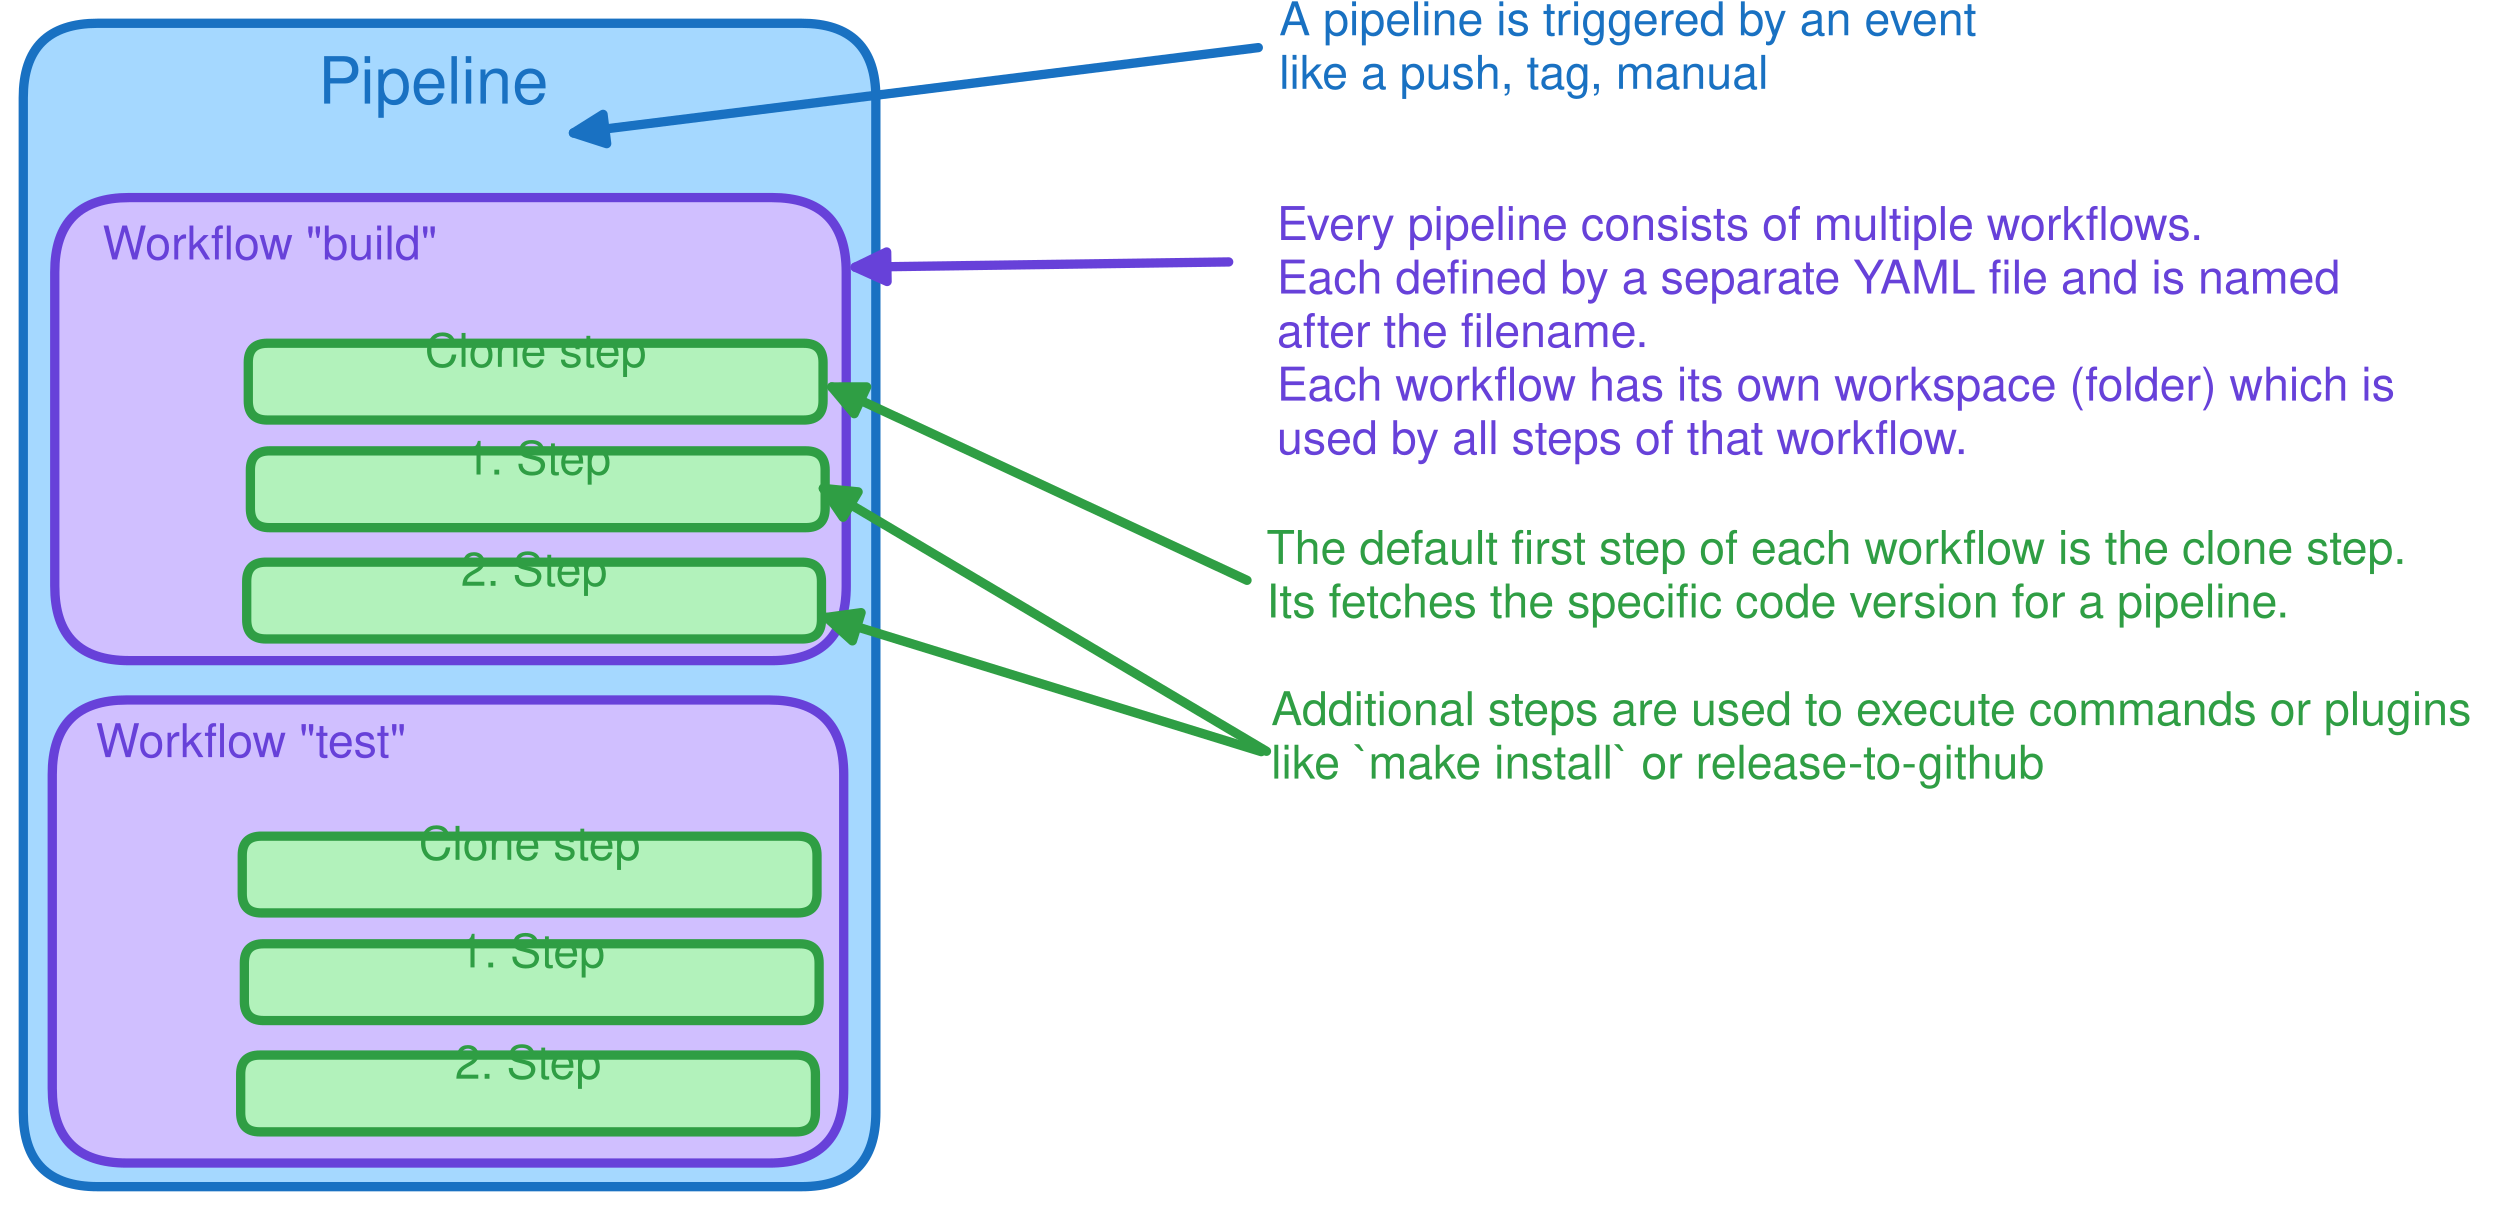
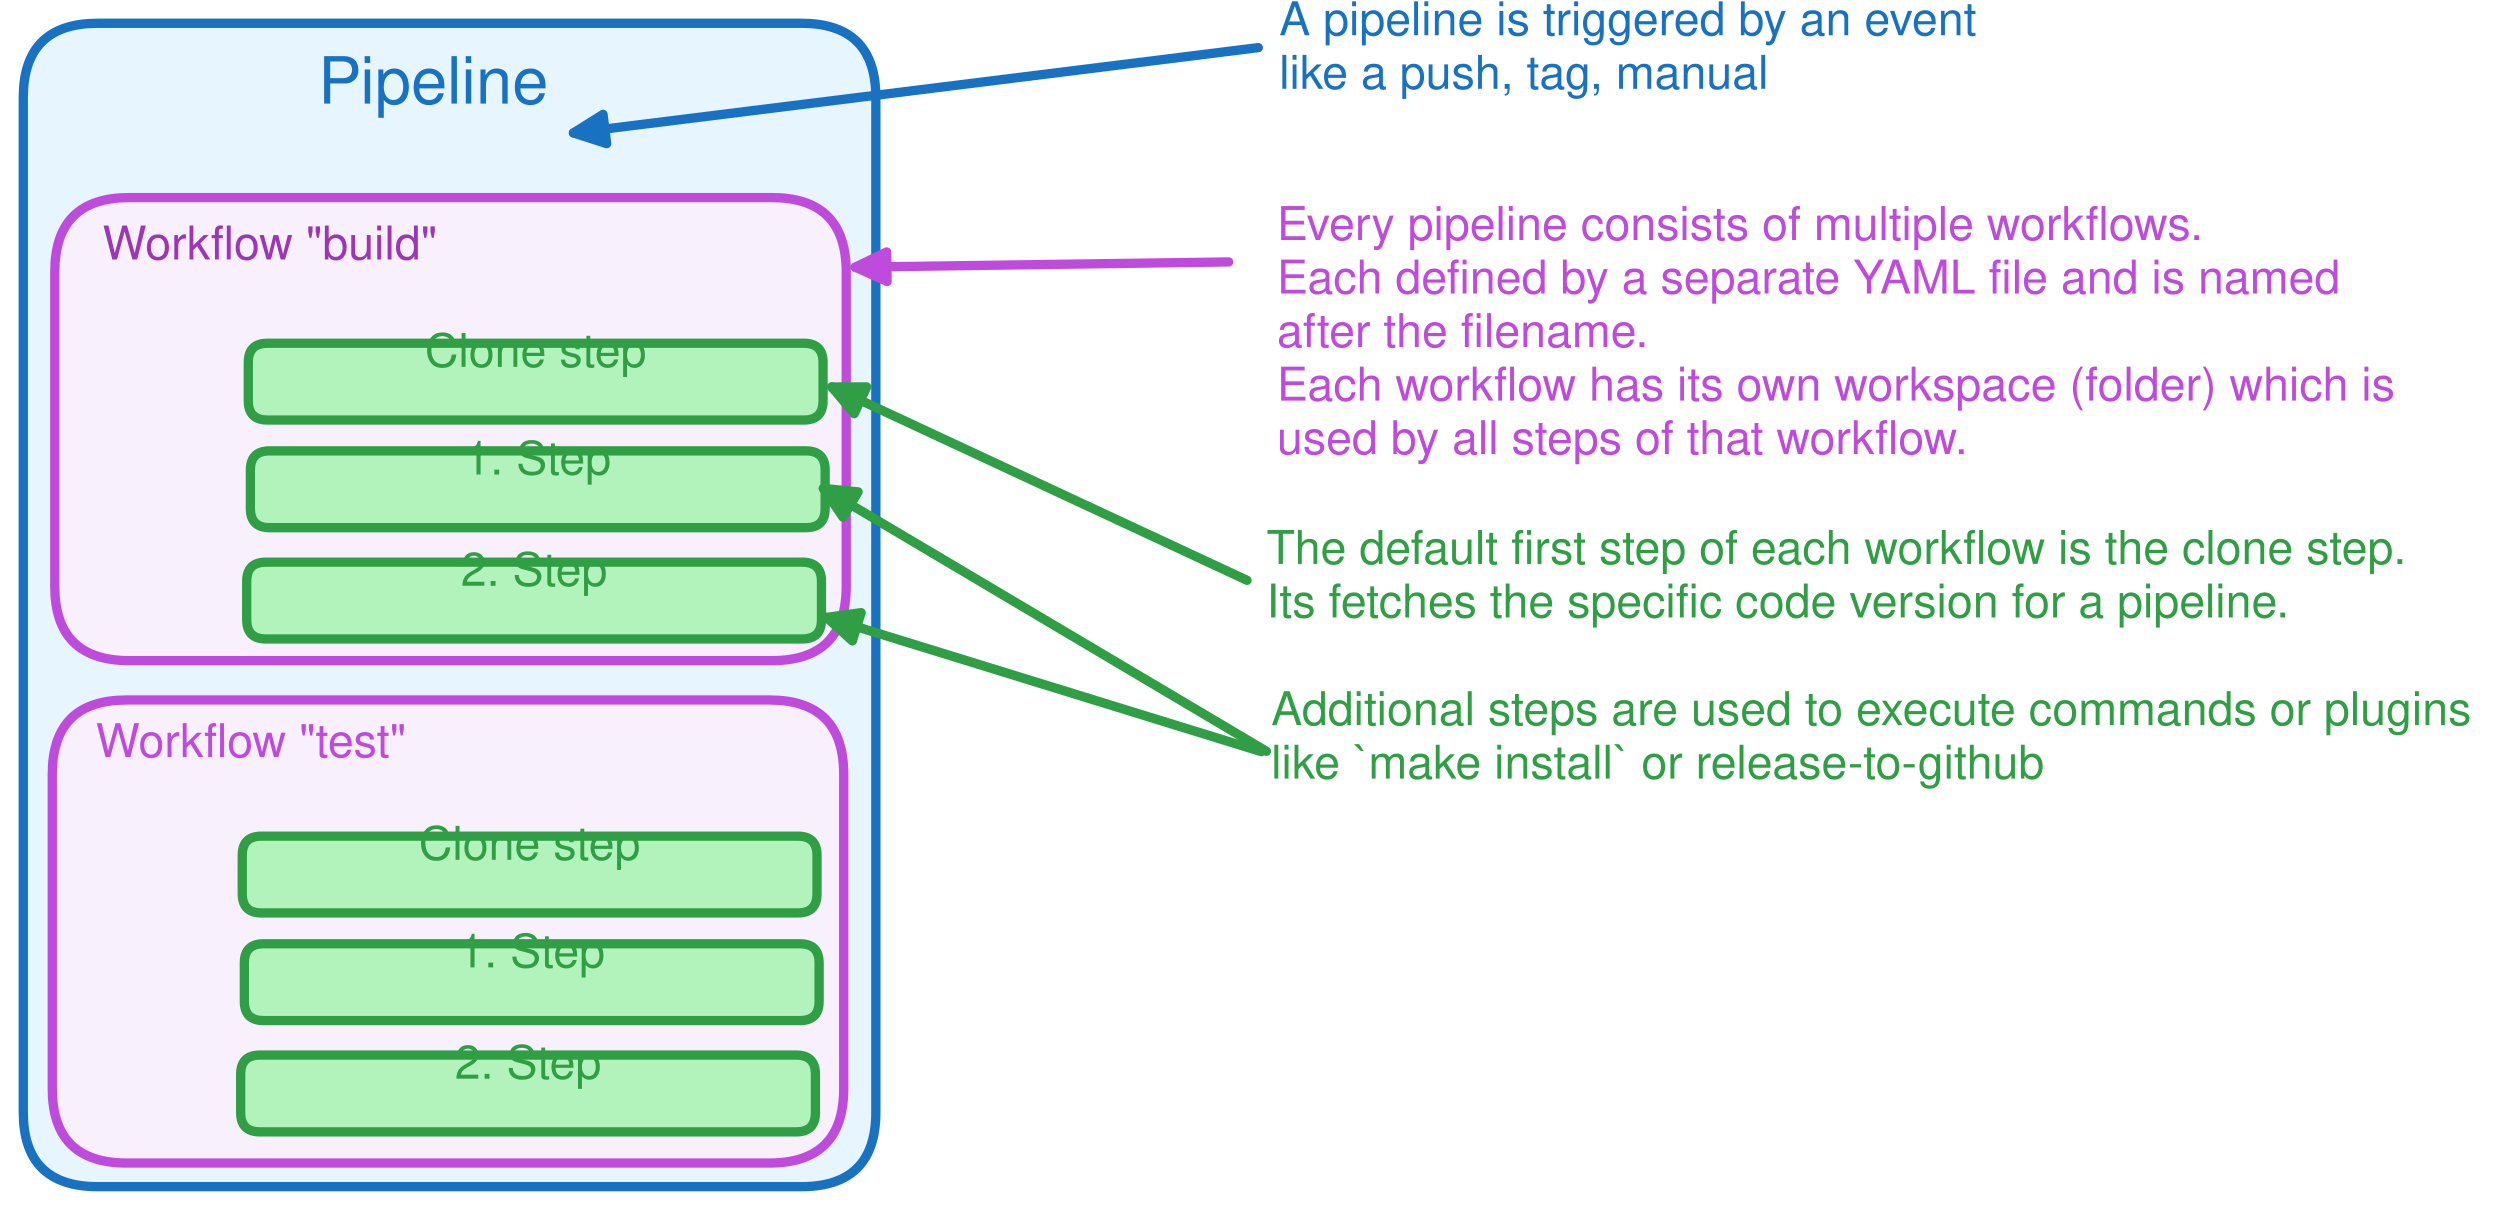
<svg xmlns="http://www.w3.org/2000/svg" version="1.1" viewBox="0 0 1074.355 519.956" width="1074.355" height="519.956">
  <defs>
    <style class="style-fonts">
      @font-face {
        font-family: "Virgil";
        src: url("https://excalidraw.com/Virgil.woff2");
      }
      @font-face {
        font-family: "Cascadia";
        src: url("https://excalidraw.com/Cascadia.woff2");
      }
    </style>
  </defs>
  <g stroke-linecap="round" transform="translate(10 10) rotate(0 183.1968 249.978)">
-     <path d="M32 0 L334.39 0 L341.89 0.5 L348.39 2 L353.89 4.5 L358.39 8 L361.89 12.5 L364.39 18 L365.89 24.5 L366.39 32 L366.39 467.96 L365.89 475.46 L364.39 481.96 L361.89 487.46 L358.39 491.96 L353.89 495.46 L348.39 497.96 L341.89 499.46 L334.39 499.96 L32 499.96 L24.5 499.46 L18 497.96 L12.5 495.46 L8 491.96 L4.5 487.46 L2 481.96 L0.5 475.46 L0 467.96 L0 32 L0.5 24.5 L2 18 L4.5 12.5 L8 8 L12.5 4.5 L18 2 L24.5 0.5 L32 0" stroke="none" stroke-width="0" fill="#a5d8ff" />
+     <path d="M32 0 L334.39 0 L341.89 0.5 L348.39 2 L353.89 4.5 L358.39 8 L361.89 12.5 L364.39 18 L365.89 24.5 L366.39 32 L366.39 467.96 L365.89 475.46 L364.39 481.96 L361.89 487.46 L358.39 491.96 L353.89 495.46 L348.39 497.96 L341.89 499.46 L334.39 499.96 L32 499.96 L24.5 499.46 L18 497.96 L12.5 495.46 L8 491.96 L4.5 487.46 L2 481.96 L0.5 475.46 L0 467.96 L0 32 L0.5 24.5 L2 18 L4.5 12.5 L8 8 L12.5 4.5 L18 2 L24.5 0.5 L32 0" stroke="none" stroke-width="0" fill="#e7f5ff" />
    <path d="M32 0 M32 0 C116.05 0, 200.11 0, 334.39 0 M32 0 C119.61 0, 207.21 0, 334.39 0 M334.39 0 C355.73 0, 366.39 10.67, 366.39 32 M334.39 0 C355.73 0, 366.39 10.67, 366.39 32 M366.39 32 C366.39 163.43, 366.39 294.85, 366.39 467.96 M366.39 32 C366.39 130.51, 366.39 229.02, 366.39 467.96 M366.39 467.96 C366.39 489.29, 355.73 499.96, 334.39 499.96 M366.39 467.96 C366.39 489.29, 355.73 499.96, 334.39 499.96 M334.39 499.96 C224.34 499.96, 114.29 499.96, 32 499.96 M334.39 499.96 C272.87 499.96, 211.35 499.96, 32 499.96 M32 499.96 C10.67 499.96, 0 489.29, 0 467.96 M32 499.96 C10.67 499.96, 0 489.29, 0 467.96 M0 467.96 C0 363.34, 0 258.72, 0 32 M0 467.96 C0 330.61, 0 193.26, 0 32 M0 32 C0 10.67, 10.67 0, 32 0 M0 32 C0 10.67, 10.67 0, 32 0" stroke="#1971c2" stroke-width="4" fill="none" />
  </g>
  <g transform="translate(136.3894 37.29899) rotate(0 49.81348 16.1)">
    <text x="49.813" y="0" font-family="Helvetica, Segoe UI Emoji" font-size="28px" fill="#1971c2" text-anchor="middle" style="white-space: pre;" direction="ltr" dominant-baseline="text-before-edge">Pipeline</text>
  </g>
  <g stroke-linecap="round" transform="translate(23.53672 84.90325) rotate(0 170.0611 99.5)">
-     <path d="M32 0 L308.12 0 L315.62 0.5 L322.12 2 L327.62 4.5 L332.12 8 L335.62 12.5 L338.12 18 L339.62 24.5 L340.12 32 L340.12 167 L339.62 174.5 L338.12 181 L335.62 186.5 L332.12 191 L327.62 194.5 L322.12 197 L315.62 198.5 L308.12 199 L32 199 L24.5 198.5 L18 197 L12.5 194.5 L8 191 L4.5 186.5 L2 181 L0.5 174.5 L0 167 L0.5 24.5 L2 18 L4.5 12.5 L8 8 L12.5 4.5 L18 2 L24.5 0.5 L32 0" stroke="none" stroke-width="0" fill="#d0bfff" />
-     <path d="M32 0 M32 0 C106.84 0, 181.69 0, 308.12 0 M32 0 C125.75 0, 219.51 0, 308.12 0 M308.12 0 C329.46 0, 340.12 10.67, 340.12 32 M308.12 0 C329.46 0, 340.12 10.67, 340.12 32 M340.12 32 C340.12 66.92, 340.12 101.84, 340.12 167 M340.12 32 C340.12 78.8, 340.12 125.6, 340.12 167 M340.12 167 C340.12 188.33, 329.46 199, 308.12 199 M340.12 167 C340.12 188.33, 329.46 199, 308.12 199 M308.12 199 C223.73 199, 139.33 199, 32 199 M308.12 199 C207.07 199, 106.02 199, 32 199 M32 199 C10.67 199, 0 188.33, 0 167 M32 199 C10.67 199, 0 188.33, 0 167 M0 167 C0 123.34, 0 79.67, 0 32 M0 167 C0 124.77, 0 82.55, 0 32 M0 32 C0 10.67, 10.67 0, 32 0 M0 32 C0 10.67, 10.67 0, 32 0" stroke="#6741d9" stroke-width="4" fill="none" />
+     <path d="M32 0 L308.12 0 L315.62 0.5 L322.12 2 L327.62 4.5 L332.12 8 L335.62 12.5 L338.12 18 L339.62 24.5 L340.12 32 L340.12 167 L339.62 174.5 L338.12 181 L335.62 186.5 L332.12 191 L327.62 194.5 L322.12 197 L315.62 198.5 L308.12 199 L32 199 L24.5 198.5 L18 197 L12.5 194.5 L8 191 L4.5 186.5 L2 181 L0.5 174.5 L0 167 L0.5 24.5 L2 18 L4.5 12.5 L8 8 L12.5 4.5 L18 2 L24.5 0.5 L32 0" stroke="none" stroke-width="0" fill="#f8f0fc" />
+     <path d="M32 0 M32 0 C106.84 0, 181.69 0, 308.12 0 M32 0 C125.75 0, 219.51 0, 308.12 0 M308.12 0 C329.46 0, 340.12 10.67, 340.12 32 M308.12 0 C329.46 0, 340.12 10.67, 340.12 32 M340.12 32 C340.12 66.92, 340.12 101.84, 340.12 167 M340.12 32 C340.12 78.8, 340.12 125.6, 340.12 167 M340.12 167 C340.12 188.33, 329.46 199, 308.12 199 M340.12 167 C340.12 188.33, 329.46 199, 308.12 199 M308.12 199 C223.73 199, 139.33 199, 32 199 M308.12 199 C207.07 199, 106.02 199, 32 199 M32 199 C10.67 199, 0 188.33, 0 167 M32 199 C10.67 199, 0 188.33, 0 167 M0 167 C0 123.34, 0 79.67, 0 32 M0 167 C0 124.77, 0 82.55, 0 32 M0 32 C0 10.67, 10.67 0, 32 0 M0 32 C0 10.67, 10.67 0, 32 0" stroke="#be4bdb" stroke-width="4" fill="none" />
  </g>
  <g stroke-linecap="round" transform="translate(106.6972 147.5076) rotate(0 123.5 16.5)">
    <path d="M8.25 0 L238.75 0 L242.36 0.52 L244.94 2.06 L246.48 4.64 L247 24.75 L246.48 28.36 L244.94 30.94 L242.36 32.48 L238.75 33 L8.25 33 L4.64 32.48 L2.06 30.94 L0.52 28.36 L0 24.75 L0.52 4.64 L2.06 2.06 L4.64 0.52 L8.25 0" stroke="none" stroke-width="0" fill="#b2f2bb" />
    <path d="M8.25 0 M8.25 0 C87.71 0, 167.18 0, 238.75 0 M8.25 0 C68.91 0, 129.57 0, 238.75 0 M238.75 0 C244.25 0, 247 2.75, 247 8.25 M238.75 0 C244.25 0, 247 2.75, 247 8.25 M247 8.25 C247 12.77, 247 17.28, 247 24.75 M247 8.25 C247 13.87, 247 19.48, 247 24.75 M247 24.75 C247 30.25, 244.25 33, 238.75 33 M247 24.75 C247 30.25, 244.25 33, 238.75 33 M238.75 33 C156.07 33, 73.38 33, 8.25 33 M238.75 33 C183.83 33, 128.92 33, 8.25 33 M8.25 33 C2.75 33, 0 30.25, 0 24.75 M8.25 33 C2.75 33, 0 30.25, 0 24.75 M0 24.75 C0 21.29, 0 17.84, 0 8.25 M0 24.75 C0 20.59, 0 16.43, 0 8.25 M0 8.25 C0 2.75, 2.75 0, 8.25 0 M0 8.25 C0 2.75, 2.75 0, 8.25 0" stroke="#2f9e44" stroke-width="4" fill="none" />
  </g>
  <g transform="translate(182.3896 152.5076) rotate(0 47.80762 11.5)">
    <text x="47.808" y="0" font-family="Helvetica, Segoe UI Emoji" font-size="20px" fill="#2f9e44" text-anchor="middle" style="white-space: pre;" direction="ltr" dominant-baseline="text-before-edge">Clone step</text>
  </g>
  <g stroke-linecap="round" transform="translate(107.5995 193.7581) rotate(0 123.5 16.5)">
    <path d="M8.25 0 L238.75 0 L242.36 0.52 L244.94 2.06 L246.48 4.64 L247 24.75 L246.48 28.36 L244.94 30.94 L242.36 32.48 L238.75 33 L8.25 33 L4.64 32.48 L2.06 30.94 L0.52 28.36 L0 24.75 L0.52 4.64 L2.06 2.06 L4.64 0.52 L8.25 0" stroke="none" stroke-width="0" fill="#b2f2bb" />
    <path d="M8.25 0 M8.25 0 C67.08 0, 125.91 0, 238.75 0 M8.25 0 C97.17 0, 186.08 0, 238.75 0 M238.75 0 C244.25 0, 247 2.75, 247 8.25 M238.75 0 C244.25 0, 247 2.75, 247 8.25 M247 8.25 C247 14.7, 247 21.16, 247 24.75 M247 8.25 C247 13.76, 247 19.27, 247 24.75 M247 24.75 C247 30.25, 244.25 33, 238.75 33 M247 24.75 C247 30.25, 244.25 33, 238.75 33 M238.75 33 C153.62 33, 68.49 33, 8.25 33 M238.75 33 C158.61 33, 78.48 33, 8.25 33 M8.25 33 C2.75 33, 0 30.25, 0 24.75 M8.25 33 C2.75 33, 0 30.25, 0 24.75 M0 24.75 C0 18.34, 0 11.92, 0 8.25 M0 24.75 C0 21.42, 0 18.1, 0 8.25 M0 8.25 C0 2.75, 2.75 0, 8.25 0 M0 8.25 C0 2.75, 2.75 0, 8.25 0" stroke="#2f9e44" stroke-width="4" fill="none" />
  </g>
  <g transform="translate(199.4101 198.7581) rotate(0 31.68945 11.5)">
    <text x="31.689" y="0" font-family="Helvetica, Segoe UI Emoji" font-size="20px" fill="#2f9e44" text-anchor="middle" style="white-space: pre;" direction="ltr" dominant-baseline="text-before-edge">1. Step</text>
  </g>
  <g stroke-linecap="round" transform="translate(106.0204 241.5878) rotate(0 123.5 16.5)">
    <path d="M8.25 0 L238.75 0 L242.36 0.52 L244.94 2.06 L246.48 4.64 L247 24.75 L246.48 28.36 L244.94 30.94 L242.36 32.48 L238.75 33 L8.25 33 L4.64 32.48 L2.06 30.94 L0.52 28.36 L0 24.75 L0.52 4.64 L2.06 2.06 L4.64 0.52 L8.25 0" stroke="none" stroke-width="0" fill="#b2f2bb" />
    <path d="M8.25 0 M8.25 0 C65.92 0, 123.6 0, 238.75 0 M8.25 0 C81.59 0, 154.92 0, 238.75 0 M238.75 0 C244.25 0, 247 2.75, 247 8.25 M238.75 0 C244.25 0, 247 2.75, 247 8.25 M247 8.25 C247 13.68, 247 19.12, 247 24.75 M247 8.25 C247 14.32, 247 20.39, 247 24.75 M247 24.75 C247 30.25, 244.25 33, 238.75 33 M247 24.75 C247 30.25, 244.25 33, 238.75 33 M238.75 33 C186.47 33, 134.2 33, 8.25 33 M238.75 33 C163.59 33, 88.42 33, 8.25 33 M8.25 33 C2.75 33, 0 30.25, 0 24.75 M8.25 33 C2.75 33, 0 30.25, 0 24.75 M0 24.75 C0 21.03, 0 17.32, 0 8.25 M0 24.75 C0 21.4, 0 18.04, 0 8.25 M0 8.25 C0 2.75, 2.75 0, 8.25 0 M0 8.25 C0 2.75, 2.75 0, 8.25 0" stroke="#2f9e44" stroke-width="4" fill="none" />
  </g>
  <g transform="translate(197.8309 246.5878) rotate(0 31.68945 11.5)">
    <text x="31.689" y="0" font-family="Helvetica, Segoe UI Emoji" font-size="20px" fill="#2f9e44" text-anchor="middle" style="white-space: pre;" direction="ltr" dominant-baseline="text-before-edge">2. Step</text>
  </g>
  <g stroke-linecap="round">
    <g transform="translate(246.4413 57.12117) rotate(0 147.1512 -18.32801)">
      <path d="M0 0 C49.05 -6.11, 245.25 -30.55, 294.3 -36.66 M0 0 C49.05 -6.11, 245.25 -30.55, 294.3 -36.66" stroke="#1971c2" stroke-width="4" fill="none" />
    </g>
    <g transform="translate(246.4413 57.12117) rotate(0 147.1512 -18.32801)">
      <path d="M0 0 L12.71 -7.97 L14.27 4.61 L0 0" stroke="none" stroke-width="0" fill="#1971c2" fill-rule="evenodd" />
      <path d="M0 0 C3.47 -2.18, 6.94 -4.35, 12.71 -7.97 M0 0 C2.74 -1.72, 5.48 -3.44, 12.71 -7.97 M12.71 -7.97 C13.27 -3.47, 13.83 1.02, 14.27 4.61 M12.71 -7.97 C13.11 -4.72, 13.52 -1.46, 14.27 4.61 M14.27 4.61 C11.12 3.59, 7.97 2.57, 0 0 M14.27 4.61 C10.25 3.31, 6.23 2.01, 0 0 M0 0 C0 0, 0 0, 0 0 M0 0 C0 0, 0 0, 0 0" stroke="#1971c2" stroke-width="4" fill="none" />
    </g>
  </g>
  <mask />
  <g transform="translate(549.7226 10.00003) rotate(0 150.6494 23)">
    <text x="0" y="0" font-family="Helvetica, Segoe UI Emoji" font-size="20px" fill="#1971c2" text-anchor="start" style="white-space: pre;" direction="ltr" dominant-baseline="text-before-edge">A pipeline is triggered by an event</text>
    <text x="0" y="23" font-family="Helvetica, Segoe UI Emoji" font-size="20px" fill="#1971c2" text-anchor="start" style="white-space: pre;" direction="ltr" dominant-baseline="text-before-edge">like a push, tag, manual</text>
  </g>
  <g stroke-linecap="round">
    <g transform="translate(367.5396 114.8135) rotate(0 80.2326 -1.122617)">
-       <path d="M0 0 C26.74 -0.37, 133.72 -1.87, 160.47 -2.25 M0 0 C26.74 -0.37, 133.72 -1.87, 160.47 -2.25" stroke="#6741d9" stroke-width="4" fill="none" />
+       <path d="M0 0 C26.74 -0.37, 133.72 -1.87, 160.47 -2.25 M0 0 C26.74 -0.37, 133.72 -1.87, 160.47 -2.25" stroke="#be4bdb" stroke-width="4" fill="none" />
    </g>
    <g transform="translate(367.5396 114.8135) rotate(0 80.2326 -1.122617)">
-       <path d="M0 0 L13.5 -6.53 L13.68 6.15 L0 0" stroke="none" stroke-width="0" fill="#6741d9" fill-rule="evenodd" />
-       <path d="M0 0 C4.75 -2.3, 9.51 -4.6, 13.5 -6.53 M0 0 C4.28 -2.07, 8.56 -4.14, 13.5 -6.53 M13.5 -6.53 C13.57 -1.71, 13.64 3.11, 13.68 6.15 M13.5 -6.53 C13.55 -3.08, 13.6 0.38, 13.68 6.15 M13.68 6.15 C8.56 3.85, 3.43 1.54, 0 0 M13.68 6.15 C9.71 4.36, 5.74 2.58, 0 0 M0 0 C0 0, 0 0, 0 0 M0 0 C0 0, 0 0, 0 0" stroke="#6741d9" stroke-width="4" fill="none" />
+       <path d="M0 0 L13.5 -6.53 L13.68 6.15 L0 0" stroke="none" stroke-width="0" fill="#be4bdb" fill-rule="evenodd" />
+       <path d="M0 0 C4.75 -2.3, 9.51 -4.6, 13.5 -6.53 M0 0 C4.28 -2.07, 8.56 -4.14, 13.5 -6.53 M13.5 -6.53 C13.57 -1.71, 13.64 3.11, 13.68 6.15 M13.5 -6.53 C13.55 -3.08, 13.6 0.38, 13.68 6.15 M13.68 6.15 C8.56 3.85, 3.43 1.54, 0 0 M13.68 6.15 C9.71 4.36, 5.74 2.58, 0 0 M0 0 C0 0, 0 0, 0 0 M0 0 C0 0, 0 0, 0 0" stroke="#be4bdb" stroke-width="4" fill="none" />
    </g>
  </g>
  <mask />
  <g stroke-linecap="round" transform="translate(22.4589 300.8086) rotate(0 170.0611 99.5)">
-     <path d="M32 0 L308.12 0 L315.62 0.5 L322.12 2 L327.62 4.5 L332.12 8 L335.62 12.5 L338.12 18 L339.62 24.5 L340.12 32 L340.12 167 L339.62 174.5 L338.12 181 L335.62 186.5 L332.12 191 L327.62 194.5 L322.12 197 L315.62 198.5 L308.12 199 L32 199 L24.5 198.5 L18 197 L12.5 194.5 L8 191 L4.5 186.5 L2 181 L0.5 174.5 L0 167 L0.5 24.5 L2 18 L4.5 12.5 L8 8 L12.5 4.5 L18 2 L24.5 0.5 L32 0" stroke="none" stroke-width="0" fill="#d0bfff" />
-     <path d="M32 0 M32 0 C113.67 0, 195.34 0, 308.12 0 M32 0 C91.37 0, 150.74 0, 308.12 0 M308.12 0 C329.46 0, 340.12 10.67, 340.12 32 M308.12 0 C329.46 0, 340.12 10.67, 340.12 32 M340.12 32 C340.12 70.77, 340.12 109.55, 340.12 167 M340.12 32 C340.12 69.6, 340.12 107.2, 340.12 167 M340.12 167 C340.12 188.33, 329.46 199, 308.12 199 M340.12 167 C340.12 188.33, 329.46 199, 308.12 199 M308.12 199 C241.59 199, 175.05 199, 32 199 M308.12 199 C249.74 199, 191.35 199, 32 199 M32 199 C10.67 199, 0 188.33, 0 167 M32 199 C10.67 199, 0 188.33, 0 167 M0 167 C0 137.84, 0 108.69, 0 32 M0 167 C0 130.23, 0 93.46, 0 32 M0 32 C0 10.67, 10.67 0, 32 0 M0 32 C0 10.67, 10.67 0, 32 0" stroke="#6741d9" stroke-width="4" fill="none" />
+     <path d="M32 0 L308.12 0 L315.62 0.5 L322.12 2 L327.62 4.5 L332.12 8 L335.62 12.5 L338.12 18 L339.62 24.5 L340.12 32 L340.12 167 L339.62 174.5 L338.12 181 L335.62 186.5 L332.12 191 L327.62 194.5 L322.12 197 L315.62 198.5 L308.12 199 L32 199 L24.5 198.5 L18 197 L12.5 194.5 L8 191 L4.5 186.5 L2 181 L0.5 174.5 L0 167 L0.5 24.5 L2 18 L4.5 12.5 L8 8 L12.5 4.5 L18 2 L24.5 0.5 L32 0" stroke="none" stroke-width="0" fill="#f8f0fc" />
+     <path d="M32 0 M32 0 C113.67 0, 195.34 0, 308.12 0 M32 0 C91.37 0, 150.74 0, 308.12 0 M308.12 0 C329.46 0, 340.12 10.67, 340.12 32 M308.12 0 C329.46 0, 340.12 10.67, 340.12 32 M340.12 32 C340.12 70.77, 340.12 109.55, 340.12 167 M340.12 32 C340.12 69.6, 340.12 107.2, 340.12 167 M340.12 167 C340.12 188.33, 329.46 199, 308.12 199 M340.12 167 C340.12 188.33, 329.46 199, 308.12 199 M308.12 199 C241.59 199, 175.05 199, 32 199 M308.12 199 C249.74 199, 191.35 199, 32 199 M32 199 C10.67 199, 0 188.33, 0 167 M32 199 C10.67 199, 0 188.33, 0 167 M0 167 C0 137.84, 0 108.69, 0 32 M0 167 C0 130.23, 0 93.46, 0 32 M0 32 C0 10.67, 10.67 0, 32 0 M0 32 C0 10.67, 10.67 0, 32 0" stroke="#be4bdb" stroke-width="4" fill="none" />
  </g>
  <g transform="translate(548.761 97.98879) rotate(0 240.6445 57.5)">
-     <text x="0" y="0" font-family="Helvetica, Segoe UI Emoji" font-size="20px" fill="#6741d9" text-anchor="start" style="white-space: pre;" direction="ltr" dominant-baseline="text-before-edge">Every pipeline consists of multiple workflows.</text>
-     <text x="0" y="23" font-family="Helvetica, Segoe UI Emoji" font-size="20px" fill="#6741d9" text-anchor="start" style="white-space: pre;" direction="ltr" dominant-baseline="text-before-edge">Each defined by a separate YAML file and is named </text>
-     <text x="0" y="46" font-family="Helvetica, Segoe UI Emoji" font-size="20px" fill="#6741d9" text-anchor="start" style="white-space: pre;" direction="ltr" dominant-baseline="text-before-edge">after the filename.</text>
-     <text x="0" y="69" font-family="Helvetica, Segoe UI Emoji" font-size="20px" fill="#6741d9" text-anchor="start" style="white-space: pre;" direction="ltr" dominant-baseline="text-before-edge">Each workflow has its own workspace (folder) which is</text>
-     <text x="0" y="92" font-family="Helvetica, Segoe UI Emoji" font-size="20px" fill="#6741d9" text-anchor="start" style="white-space: pre;" direction="ltr" dominant-baseline="text-before-edge">used by all steps of that workflow.</text>
+     <text x="0" y="0" font-family="Helvetica, Segoe UI Emoji" font-size="20px" fill="#be4bdb" text-anchor="start" style="white-space: pre;" direction="ltr" dominant-baseline="text-before-edge">Every pipeline consists of multiple workflows.</text>
+     <text x="0" y="23" font-family="Helvetica, Segoe UI Emoji" font-size="20px" fill="#be4bdb" text-anchor="start" style="white-space: pre;" direction="ltr" dominant-baseline="text-before-edge">Each defined by a separate YAML file and is named </text>
+     <text x="0" y="46" font-family="Helvetica, Segoe UI Emoji" font-size="20px" fill="#be4bdb" text-anchor="start" style="white-space: pre;" direction="ltr" dominant-baseline="text-before-edge">after the filename.</text>
+     <text x="0" y="69" font-family="Helvetica, Segoe UI Emoji" font-size="20px" fill="#be4bdb" text-anchor="start" style="white-space: pre;" direction="ltr" dominant-baseline="text-before-edge">Each workflow has its own workspace (folder) which is</text>
+     <text x="0" y="92" font-family="Helvetica, Segoe UI Emoji" font-size="20px" fill="#be4bdb" text-anchor="start" style="white-space: pre;" direction="ltr" dominant-baseline="text-before-edge">used by all steps of that workflow.</text>
  </g>
  <g stroke-linecap="round">
    <g transform="translate(357.4422 166.2909) rotate(0 89.22297 41.54354)">
      <path d="M0 0 C29.74 13.85, 148.7 69.24, 178.45 83.09 M0 0 C29.74 13.85, 148.7 69.24, 178.45 83.09" stroke="#2f9e44" stroke-width="4" fill="none" />
    </g>
    <g transform="translate(357.4422 166.2909) rotate(0 89.22297 41.54354)">
      <path d="M0 0 L15 -0.01 L9.65 11.49 L0 0" stroke="none" stroke-width="0" fill="#2f9e44" fill-rule="evenodd" />
      <path d="M0 0 C4.62 0, 9.24 -0.01, 15 -0.01 M0 0 C3.82 0, 7.63 0, 15 -0.01 M15 -0.01 C13.48 3.26, 11.96 6.52, 9.65 11.49 M15 -0.01 C13.21 3.84, 11.41 7.7, 9.65 11.49 M9.65 11.49 C6.62 7.88, 3.59 4.28, 0 0 M9.65 11.49 C6.02 7.17, 2.4 2.85, 0 0 M0 0 C0 0, 0 0, 0 0 M0 0 C0 0, 0 0, 0 0" stroke="#2f9e44" stroke-width="4" fill="none" />
    </g>
  </g>
  <mask />
  <g transform="translate(544.249 237.1913) rotate(0 245.6787 23)">
    <text x="0" y="0" font-family="Helvetica, Segoe UI Emoji" font-size="20px" fill="#2f9e44" text-anchor="start" style="white-space: pre;" direction="ltr" dominant-baseline="text-before-edge">The default first step of each workflow is the clone step.</text>
    <text x="0" y="23" font-family="Helvetica, Segoe UI Emoji" font-size="20px" fill="#2f9e44" text-anchor="start" style="white-space: pre;" direction="ltr" dominant-baseline="text-before-edge">Its fetches the specific code version for a pipeline.</text>
  </g>
  <g transform="translate(44.06721 106.3364) rotate(0 71.93848 11.5)">
-     <text x="0" y="0" font-family="Helvetica, Segoe UI Emoji" font-size="20px" fill="#6741d9" text-anchor="start" style="white-space: pre;" direction="ltr" dominant-baseline="text-before-edge">Workflow "build"</text>
+     <text x="0" y="0" font-family="Helvetica, Segoe UI Emoji" font-size="20px" fill="#9c36b5" text-anchor="start" style="white-space: pre;" direction="ltr" dominant-baseline="text-before-edge">Workflow "build"</text>
  </g>
  <g stroke-linecap="round" transform="translate(104.1029 359.3296) rotate(0 123.5 16.5)">
    <path d="M8.25 0 L238.75 0 L242.36 0.52 L244.94 2.06 L246.48 4.64 L247 24.75 L246.48 28.36 L244.94 30.94 L242.36 32.48 L238.75 33 L8.25 33 L4.64 32.48 L2.06 30.94 L0.52 28.36 L0 24.75 L0.52 4.64 L2.06 2.06 L4.64 0.52 L8.25 0" stroke="none" stroke-width="0" fill="#b2f2bb" />
    <path d="M8.25 0 M8.25 0 C69.61 0, 130.97 0, 238.75 0 M8.25 0 C95.5 0, 182.75 0, 238.75 0 M238.75 0 C244.25 0, 247 2.75, 247 8.25 M238.75 0 C244.25 0, 247 2.75, 247 8.25 M247 8.25 C247 14.8, 247 21.36, 247 24.75 M247 8.25 C247 13.92, 247 19.59, 247 24.75 M247 24.75 C247 30.25, 244.25 33, 238.75 33 M247 24.75 C247 30.25, 244.25 33, 238.75 33 M238.75 33 C191.57 33, 144.38 33, 8.25 33 M238.75 33 C158.72 33, 78.69 33, 8.25 33 M8.25 33 C2.75 33, 0 30.25, 0 24.75 M8.25 33 C2.75 33, 0 30.25, 0 24.75 M0 24.75 C0 18.7, 0 12.65, 0 8.25 M0 24.75 C0 20.21, 0 15.66, 0 8.25 M0 8.25 C0 2.75, 2.75 0, 8.25 0 M0 8.25 C0 2.75, 2.75 0, 8.25 0" stroke="#2f9e44" stroke-width="4" fill="none" />
  </g>
  <g transform="translate(179.7952 364.3296) rotate(0 47.80762 11.5)">
    <text x="47.808" y="0" font-family="Helvetica, Segoe UI Emoji" font-size="20px" fill="#2f9e44" text-anchor="middle" style="white-space: pre;" direction="ltr" dominant-baseline="text-before-edge">Clone step</text>
  </g>
  <g stroke-linecap="round" transform="translate(105.0052 405.5801) rotate(0 123.5 16.5)">
    <path d="M8.25 0 L238.75 0 L242.36 0.52 L244.94 2.06 L246.48 4.64 L247 24.75 L246.48 28.36 L244.94 30.94 L242.36 32.48 L238.75 33 L8.25 33 L4.64 32.48 L2.06 30.94 L0.52 28.36 L0 24.75 L0.52 4.64 L2.06 2.06 L4.64 0.52 L8.25 0" stroke="none" stroke-width="0" fill="#b2f2bb" />
    <path d="M8.25 0 M8.25 0 C72.46 0, 136.67 0, 238.75 0 M8.25 0 C68.65 0, 129.06 0, 238.75 0 M238.75 0 C244.25 0, 247 2.75, 247 8.25 M238.75 0 C244.25 0, 247 2.75, 247 8.25 M247 8.25 C247 11.64, 247 15.04, 247 24.75 M247 8.25 C247 12.22, 247 16.2, 247 24.75 M247 24.75 C247 30.25, 244.25 33, 238.75 33 M247 24.75 C247 30.25, 244.25 33, 238.75 33 M238.75 33 C164.79 33, 90.84 33, 8.25 33 M238.75 33 C151.26 33, 63.77 33, 8.25 33 M8.25 33 C2.75 33, 0 30.25, 0 24.75 M8.25 33 C2.75 33, 0 30.25, 0 24.75 M0 24.75 C0 20.27, 0 15.78, 0 8.25 M0 24.75 C0 18.55, 0 12.34, 0 8.25 M0 8.25 C0 2.75, 2.75 0, 8.25 0 M0 8.25 C0 2.75, 2.75 0, 8.25 0" stroke="#2f9e44" stroke-width="4" fill="none" />
  </g>
  <g transform="translate(196.8158 410.5801) rotate(0 31.68945 11.5)">
    <text x="31.689" y="0" font-family="Helvetica, Segoe UI Emoji" font-size="20px" fill="#2f9e44" text-anchor="middle" style="white-space: pre;" direction="ltr" dominant-baseline="text-before-edge">1. Step</text>
  </g>
  <g stroke-linecap="round" transform="translate(103.4261 453.4098) rotate(0 123.5 16.5)">
    <path d="M8.25 0 L238.75 0 L242.36 0.52 L244.94 2.06 L246.48 4.64 L247 24.75 L246.48 28.36 L244.94 30.94 L242.36 32.48 L238.75 33 L8.25 33 L4.64 32.48 L2.06 30.94 L0.52 28.36 L0 24.75 L0.52 4.64 L2.06 2.06 L4.64 0.52 L8.25 0" stroke="none" stroke-width="0" fill="#b2f2bb" />
    <path d="M8.25 0 M8.25 0 C93.72 0, 179.19 0, 238.75 0 M8.25 0 C76.25 0, 144.26 0, 238.75 0 M238.75 0 C244.25 0, 247 2.75, 247 8.25 M238.75 0 C244.25 0, 247 2.75, 247 8.25 M247 8.25 C247 14.15, 247 20.05, 247 24.75 M247 8.25 C247 11.61, 247 14.96, 247 24.75 M247 24.75 C247 30.25, 244.25 33, 238.75 33 M247 24.75 C247 30.25, 244.25 33, 238.75 33 M238.75 33 C180.97 33, 123.19 33, 8.25 33 M238.75 33 C175.67 33, 112.6 33, 8.25 33 M8.25 33 C2.75 33, 0 30.25, 0 24.75 M8.25 33 C2.75 33, 0 30.25, 0 24.75 M0 24.75 C0 18.27, 0 11.78, 0 8.25 M0 24.75 C0 19.96, 0 15.18, 0 8.25 M0 8.25 C0 2.75, 2.75 0, 8.25 0 M0 8.25 C0 2.75, 2.75 0, 8.25 0" stroke="#2f9e44" stroke-width="4" fill="none" />
  </g>
  <g transform="translate(195.2366 458.4098) rotate(0 31.68945 11.5)">
    <text x="31.689" y="0" font-family="Helvetica, Segoe UI Emoji" font-size="20px" fill="#2f9e44" text-anchor="middle" style="white-space: pre;" direction="ltr" dominant-baseline="text-before-edge">2. Step</text>
  </g>
  <g transform="translate(41.1662 320.2227) rotate(0 66.92871 11.5)">
-     <text x="0" y="0" font-family="Helvetica, Segoe UI Emoji" font-size="20px" fill="#6741d9" text-anchor="start" style="white-space: pre;" direction="ltr" dominant-baseline="text-before-edge">Workflow "test"</text>
+     <text x="0" y="0" font-family="Helvetica, Segoe UI Emoji" font-size="20px" fill="#be4bdb" text-anchor="start" style="white-space: pre;" direction="ltr" dominant-baseline="text-before-edge">Workflow "test"</text>
  </g>
  <g stroke-linecap="round">
    <g transform="translate(353.8326 209.8922) rotate(0 95.20833 56.48214)">
      <path d="M0 0 C31.74 18.83, 158.68 94.14, 190.42 112.96 M0 0 C31.74 18.83, 158.68 94.14, 190.42 112.96" stroke="#2f9e44" stroke-width="4" fill="none" />
    </g>
    <g transform="translate(353.8326 209.8922) rotate(0 95.20833 56.48214)">
      <path d="M0 0 L14.93 1.48 L8.46 12.39 L0 0" stroke="none" stroke-width="0" fill="#2f9e44" fill-rule="evenodd" />
      <path d="M0 0 C5.6 0.56, 11.2 1.11, 14.93 1.48 M0 0 C5.93 0.59, 11.85 1.18, 14.93 1.48 M14.93 1.48 C13.37 4.1, 11.82 6.72, 8.46 12.39 M14.93 1.48 C13.58 3.75, 12.24 6.02, 8.46 12.39 M8.46 12.39 C5.47 8.01, 2.48 3.64, 0 0 M8.46 12.39 C6.62 9.69, 4.77 6.99, 0 0 M0 0 C0 0, 0 0, 0 0 M0 0 C0 0, 0 0, 0 0" stroke="#2f9e44" stroke-width="4" fill="none" />
    </g>
  </g>
  <mask />
  <g stroke-linecap="round">
    <g transform="translate(355.1862 265.3307) rotate(0 93.40332 28.84012)">
      <path d="M0 0 C31.13 9.61, 155.67 48.07, 186.81 57.68 M0 0 C31.13 9.61, 155.67 48.07, 186.81 57.68" stroke="#2f9e44" stroke-width="4" fill="none" />
    </g>
    <g transform="translate(355.1862 265.3307) rotate(0 93.40332 28.84012)">
      <path d="M0 0 L14.86 -2.05 L11.12 10.07 L0 0" stroke="none" stroke-width="0" fill="#2f9e44" fill-rule="evenodd" />
      <path d="M0 0 C4.12 -0.57, 8.24 -1.13, 14.86 -2.05 M0 0 C3.95 -0.54, 7.9 -1.09, 14.86 -2.05 M14.86 -2.05 C13.73 1.62, 12.6 5.28, 11.12 10.07 M14.86 -2.05 C13.7 1.7, 12.54 5.46, 11.12 10.07 M11.12 10.07 C6.82 6.18, 2.52 2.28, 0 0 M11.12 10.07 C8.53 7.72, 5.94 5.38, 0 0 M0 0 C0 0, 0 0, 0 0 M0 0 C0 0, 0 0, 0 0" stroke="#2f9e44" stroke-width="4" fill="none" />
    </g>
  </g>
  <mask />
  <g transform="translate(546.2793 306.4541) rotate(0 259.0381 23)">
    <text x="0" y="0" font-family="Helvetica, Segoe UI Emoji" font-size="20px" fill="#2f9e44" text-anchor="start" style="white-space: pre;" direction="ltr" dominant-baseline="text-before-edge">Additional steps are used to execute commands or plugins</text>
    <text x="0" y="23" font-family="Helvetica, Segoe UI Emoji" font-size="20px" fill="#2f9e44" text-anchor="start" style="white-space: pre;" direction="ltr" dominant-baseline="text-before-edge">like `make install` or release-to-github</text>
  </g>
</svg>
